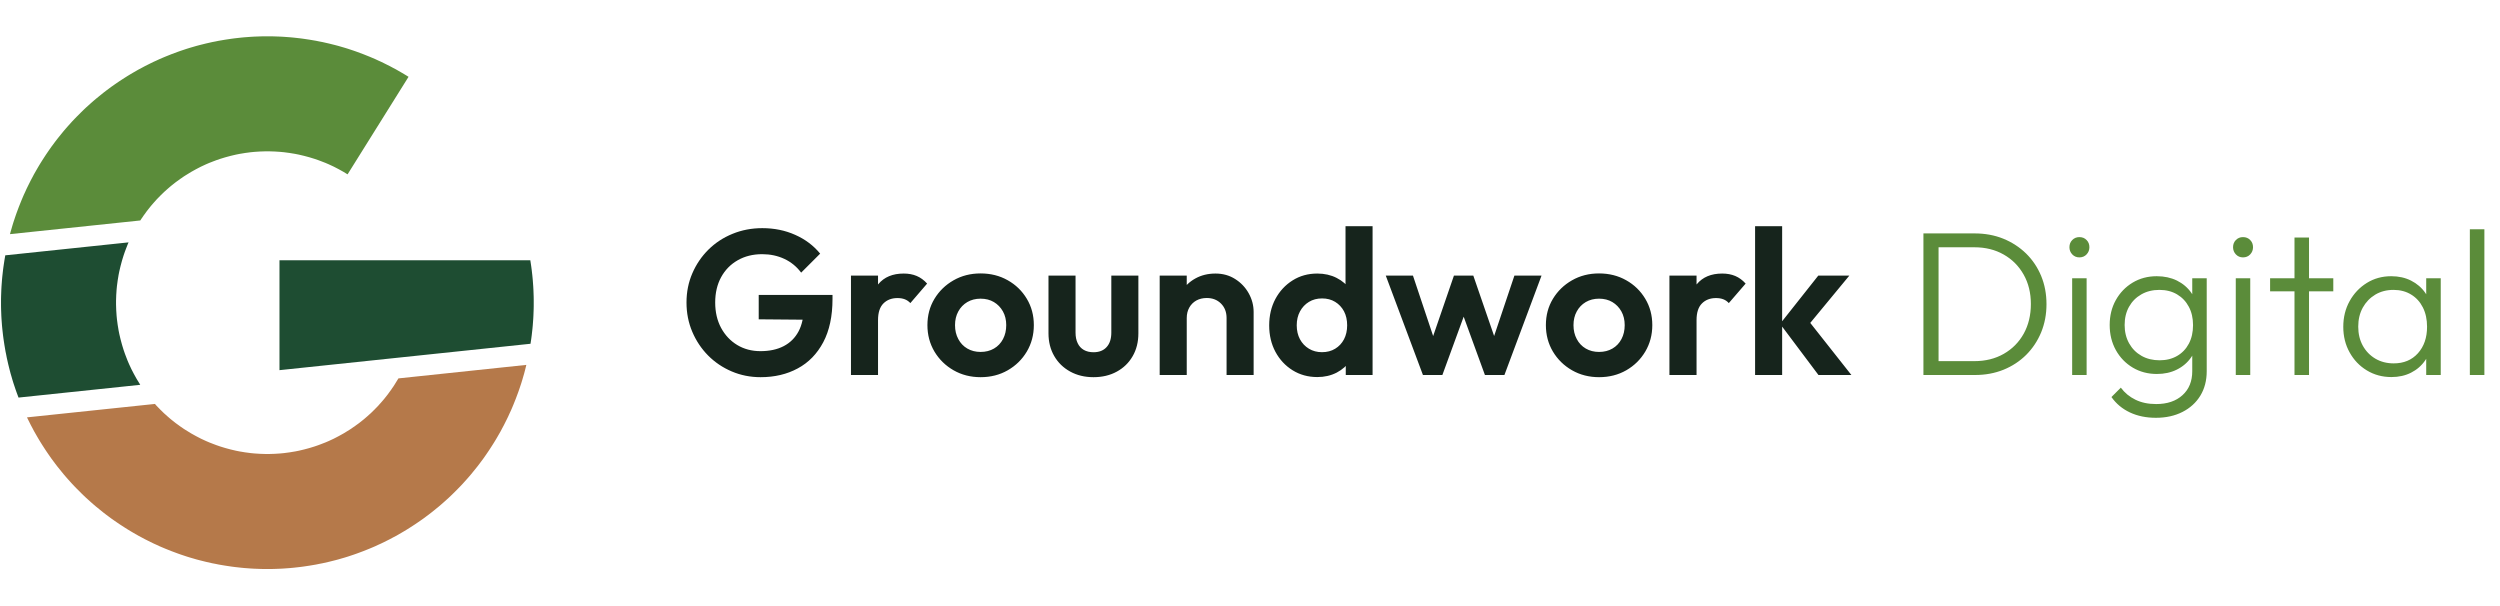
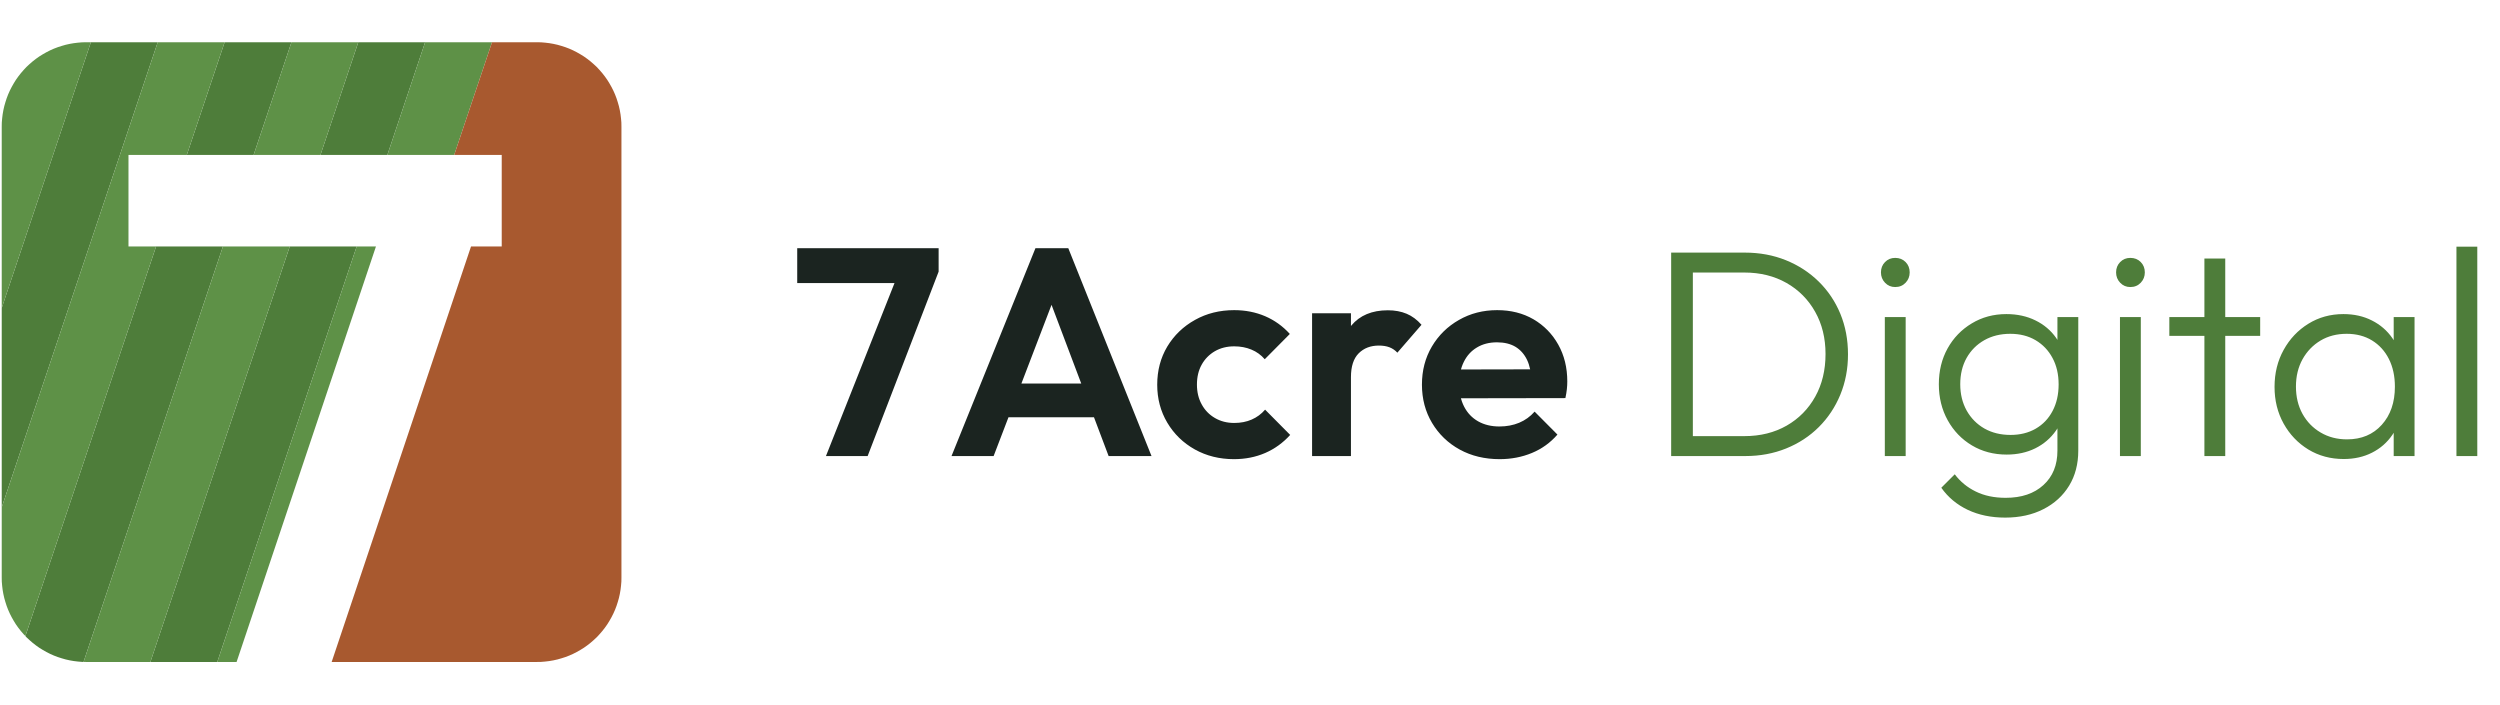
- <svg xmlns="http://www.w3.org/2000/svg" viewBox="0 0 412.66 100.00" width="413" height="100">
+ <svg xmlns="http://www.w3.org/2000/svg" viewBox="0 0 354.51 100.00" width="355" height="100">
  <g transform="translate(-6.00 0)">
-     <path fill="#5B8C3A" d="M29.04 36.37 L29.21 36.11 L29.39 35.86 L29.56 35.60 L29.74 35.36 L29.92 35.11 L30.10 34.86 L30.29 34.62 L30.48 34.38 L30.67 34.14 L30.87 33.90 L31.07 33.67 L31.27 33.44 L31.48 33.21 L31.68 32.98 L31.89 32.76 L32.11 32.54 L32.32 32.32 L32.54 32.11 L32.76 31.89 L32.98 31.68 L33.21 31.48 L33.44 31.27 L33.67 31.07 L33.90 30.87 L34.14 30.67 L34.38 30.48 L34.62 30.29 L34.86 30.10 L35.11 29.92 L35.36 29.74 L35.60 29.56 L35.86 29.39 L36.11 29.21 L36.37 29.04 L36.63 28.88 L36.89 28.72 L37.15 28.56 L37.41 28.40 L37.68 28.25 L37.95 28.10 L38.22 27.95 L38.49 27.81 L38.76 27.67 L39.03 27.53 L39.31 27.40 L39.59 27.27 L39.87 27.14 L40.15 27.02 L40.43 26.90 L40.72 26.79 L41.00 26.68 L41.29 26.57 L41.58 26.46 L41.87 26.36 L42.16 26.26 L42.45 26.17 L42.74 26.08 L43.04 25.99 L43.33 25.91 L43.63 25.83 L43.93 25.75 L44.22 25.68 L44.52 25.61 L44.82 25.54 L45.12 25.48 L45.42 25.42 L45.73 25.37 L46.03 25.32 L46.33 25.27 L46.64 25.23 L46.94 25.19 L47.24 25.15 L47.55 25.12 L47.86 25.09 L48.16 25.07 L48.47 25.05 L48.77 25.03 L49.08 25.02 L49.39 25.01 L49.69 25.00 L50.00 25.00 L50.31 25.00 L50.61 25.01 L50.92 25.02 L51.23 25.03 L51.53 25.05 L51.84 25.07 L52.14 25.09 L52.45 25.12 L52.76 25.15 L53.06 25.19 L53.36 25.23 L53.67 25.27 L53.97 25.32 L54.27 25.37 L54.58 25.42 L54.88 25.48 L55.18 25.54 L55.48 25.61 L55.78 25.68 L56.07 25.75 L56.37 25.83 L56.67 25.91 L56.96 25.99 L57.26 26.08 L57.55 26.17 L57.84 26.26 L58.13 26.36 L58.42 26.46 L58.71 26.57 L59.00 26.68 L59.28 26.79 L59.57 26.90 L59.85 27.02 L60.13 27.14 L60.41 27.27 L60.69 27.40 L60.97 27.53 L61.24 27.67 L61.51 27.81 L61.78 27.95 L62.05 28.10 L62.32 28.25 L62.59 28.40 L62.85 28.56 L63.11 28.72 L63.25 28.80 L73.32 12.69 L73.08 12.54 L72.62 12.26 L72.16 11.99 L71.69 11.72 L71.22 11.45 L70.74 11.20 L70.26 10.94 L69.78 10.70 L69.30 10.46 L68.81 10.22 L68.32 10.00 L67.83 9.77 L67.34 9.56 L66.84 9.35 L66.34 9.15 L65.84 8.95 L65.33 8.76 L64.82 8.57 L64.31 8.39 L63.80 8.22 L63.29 8.05 L62.77 7.89 L62.25 7.74 L61.74 7.59 L61.21 7.45 L60.69 7.32 L60.17 7.19 L59.64 7.07 L59.11 6.95 L58.58 6.85 L58.05 6.74 L57.52 6.65 L56.99 6.56 L56.46 6.48 L55.92 6.40 L55.39 6.33 L54.85 6.27 L54.31 6.21 L53.78 6.16 L53.24 6.12 L52.70 6.08 L52.16 6.05 L51.62 6.03 L51.08 6.01 L50.54 6.00 L50.00 6.00 L49.46 6.00 L48.92 6.01 L48.38 6.03 L47.84 6.05 L47.30 6.08 L46.76 6.12 L46.22 6.16 L45.69 6.21 L45.15 6.27 L44.61 6.33 L44.08 6.40 L43.54 6.48 L43.01 6.56 L42.48 6.65 L41.95 6.74 L41.42 6.85 L40.89 6.95 L40.36 7.07 L39.83 7.19 L39.31 7.32 L38.79 7.45 L38.26 7.59 L37.75 7.74 L37.23 7.89 L36.71 8.05 L36.20 8.22 L35.69 8.39 L35.18 8.57 L34.67 8.76 L34.16 8.95 L33.66 9.15 L33.16 9.35 L32.66 9.56 L32.17 9.77 L31.68 10.00 L31.19 10.22 L30.70 10.46 L30.22 10.70 L29.74 10.94 L29.26 11.20 L28.78 11.45 L28.31 11.72 L27.84 11.99 L27.38 12.26 L26.92 12.54 L26.46 12.83 L26.01 13.12 L25.55 13.42 L25.11 13.72 L24.66 14.03 L24.22 14.34 L23.79 14.66 L23.36 14.98 L22.93 15.31 L22.51 15.65 L22.09 15.99 L21.67 16.33 L21.26 16.68 L20.85 17.04 L20.45 17.40 L20.05 17.76 L19.66 18.13 L19.27 18.51 L18.89 18.89 L18.51 19.27 L18.13 19.66 L17.76 20.05 L17.40 20.45 L17.04 20.85 L16.68 21.26 L16.33 21.67 L15.99 22.09 L15.65 22.51 L15.31 22.93 L14.98 23.36 L14.66 23.79 L14.34 24.22 L14.03 24.66 L13.72 25.11 L13.42 25.55 L13.12 26.01 L12.83 26.46 L12.54 26.92 L12.26 27.38 L11.99 27.84 L11.72 28.31 L11.45 28.78 L11.20 29.26 L10.94 29.74 L10.70 30.22 L10.46 30.70 L10.22 31.19 L10.00 31.68 L9.77 32.17 L9.56 32.66 L9.35 33.16 L9.15 33.66 L8.95 34.16 L8.76 34.67 L8.57 35.18 L8.39 35.69 L8.22 36.20 L8.05 36.71 L7.89 37.23 L7.74 37.75 L7.59 38.26 L7.48 38.68 L29.01 36.42Z" />
-     <path fill="#1E4D32" d="M93.95 47.84 L93.92 47.30 L93.88 46.76 L93.84 46.22 L93.79 45.69 L93.76 45.40 L93.73 45.15 L93.67 44.61 L93.60 44.08 L93.52 43.54 L93.44 43.01 L93.44 43.00 L52.00 43.00 L52.00 61.15 L93.47 56.79 L93.52 56.46 L93.60 55.92 L93.67 55.39 L93.73 54.85 L93.79 54.31 L93.84 53.78 L93.88 53.24 L93.92 52.70 L93.95 52.16 L93.97 51.62 L93.99 51.08 L94.00 50.54 L94.00 50.00 L94.00 49.46 L93.99 48.92 L93.97 48.38ZM28.88 63.37 L28.72 63.11 L28.56 62.85 L28.40 62.59 L28.25 62.32 L28.10 62.05 L27.95 61.78 L27.81 61.51 L27.67 61.24 L27.53 60.97 L27.40 60.69 L27.27 60.41 L27.14 60.13 L27.02 59.85 L26.90 59.57 L26.79 59.28 L26.68 59.00 L26.57 58.71 L26.46 58.42 L26.36 58.13 L26.26 57.84 L26.17 57.55 L26.08 57.26 L25.99 56.96 L25.91 56.67 L25.83 56.37 L25.75 56.07 L25.68 55.78 L25.61 55.48 L25.54 55.18 L25.48 54.88 L25.42 54.58 L25.37 54.27 L25.32 53.97 L25.27 53.67 L25.23 53.36 L25.19 53.06 L25.15 52.76 L25.12 52.45 L25.09 52.14 L25.07 51.84 L25.05 51.53 L25.03 51.23 L25.02 50.92 L25.01 50.61 L25.00 50.31 L25.00 50.00 L25.00 49.69 L25.01 49.39 L25.02 49.08 L25.03 48.77 L25.05 48.47 L25.07 48.16 L25.09 47.86 L25.12 47.55 L25.15 47.24 L25.19 46.94 L25.23 46.64 L25.27 46.33 L25.32 46.03 L25.37 45.73 L25.42 45.42 L25.48 45.12 L25.54 44.82 L25.61 44.52 L25.68 44.22 L25.75 43.93 L25.83 43.63 L25.91 43.33 L25.99 43.04 L26.08 42.74 L26.17 42.45 L26.26 42.16 L26.36 41.87 L26.46 41.58 L26.57 41.29 L26.68 41.00 L26.79 40.72 L26.90 40.43 L27.02 40.15 L27.07 40.04 L6.70 42.18 L6.65 42.48 L6.56 43.01 L6.48 43.54 L6.40 44.08 L6.33 44.61 L6.27 45.15 L6.21 45.69 L6.16 46.22 L6.12 46.76 L6.08 47.30 L6.05 47.84 L6.03 48.38 L6.01 48.92 L6.00 49.46 L6.00 50.00 L6.00 50.54 L6.01 51.08 L6.03 51.62 L6.05 52.16 L6.08 52.70 L6.12 53.24 L6.16 53.78 L6.21 54.31 L6.27 54.85 L6.33 55.39 L6.40 55.92 L6.48 56.46 L6.56 56.99 L6.65 57.52 L6.74 58.05 L6.85 58.58 L6.95 59.11 L7.07 59.64 L7.19 60.17 L7.32 60.69 L7.45 61.21 L7.59 61.74 L7.74 62.25 L7.89 62.77 L8.05 63.29 L8.22 63.80 L8.39 64.31 L8.57 64.82 L8.76 65.33 L8.89 65.68 L29.00 63.57Z" />
-     <path fill="#B5794A" d="M71.60 62.59 L71.44 62.85 L71.28 63.11 L71.12 63.37 L70.96 63.63 L70.79 63.89 L70.61 64.14 L70.44 64.40 L70.26 64.64 L70.08 64.89 L69.90 65.14 L69.71 65.38 L69.52 65.62 L69.33 65.86 L69.13 66.10 L68.93 66.33 L68.73 66.56 L68.52 66.79 L68.32 67.02 L68.11 67.24 L67.89 67.46 L67.68 67.68 L67.46 67.89 L67.24 68.11 L67.02 68.32 L66.79 68.52 L66.56 68.73 L66.33 68.93 L66.10 69.13 L65.86 69.33 L65.62 69.52 L65.38 69.71 L65.14 69.90 L64.89 70.08 L64.64 70.26 L64.40 70.44 L64.14 70.61 L63.89 70.79 L63.63 70.96 L63.37 71.12 L63.11 71.28 L62.85 71.44 L62.59 71.60 L62.32 71.75 L62.05 71.90 L61.78 72.05 L61.51 72.19 L61.24 72.33 L60.97 72.47 L60.69 72.60 L60.41 72.73 L60.13 72.86 L59.85 72.98 L59.57 73.10 L59.28 73.21 L59.00 73.32 L58.71 73.43 L58.42 73.54 L58.13 73.64 L57.84 73.74 L57.55 73.83 L57.26 73.92 L56.96 74.01 L56.67 74.09 L56.37 74.17 L56.07 74.25 L55.78 74.32 L55.48 74.39 L55.18 74.46 L54.88 74.52 L54.58 74.58 L54.27 74.63 L53.97 74.68 L53.67 74.73 L53.36 74.77 L53.06 74.81 L52.76 74.85 L52.45 74.88 L52.14 74.91 L51.84 74.93 L51.53 74.95 L51.23 74.97 L50.92 74.98 L50.61 74.99 L50.31 75.00 L50.00 75.00 L49.69 75.00 L49.39 74.99 L49.08 74.98 L48.77 74.97 L48.47 74.95 L48.16 74.93 L47.86 74.91 L47.55 74.88 L47.24 74.85 L46.94 74.81 L46.64 74.77 L46.33 74.73 L46.03 74.68 L45.73 74.63 L45.42 74.58 L45.12 74.52 L44.82 74.46 L44.52 74.39 L44.22 74.32 L43.93 74.25 L43.63 74.17 L43.33 74.09 L43.04 74.01 L42.74 73.92 L42.45 73.83 L42.16 73.74 L41.87 73.64 L41.58 73.54 L41.29 73.43 L41.00 73.32 L40.72 73.21 L40.43 73.10 L40.15 72.98 L39.87 72.86 L39.59 72.73 L39.31 72.60 L39.03 72.47 L38.76 72.33 L38.49 72.19 L38.22 72.05 L37.95 71.90 L37.68 71.75 L37.41 71.60 L37.15 71.44 L36.89 71.28 L36.63 71.12 L36.37 70.96 L36.11 70.79 L35.86 70.61 L35.60 70.44 L35.36 70.26 L35.11 70.08 L34.86 69.90 L34.62 69.71 L34.38 69.52 L34.14 69.33 L33.90 69.13 L33.67 68.93 L33.44 68.73 L33.21 68.52 L32.98 68.32 L32.76 68.11 L32.54 67.89 L32.32 67.68 L32.11 67.46 L31.89 67.24 L31.68 67.02 L31.48 66.79 L31.43 66.73 L10.29 68.95 L10.46 69.30 L10.70 69.78 L10.94 70.26 L11.20 70.74 L11.45 71.22 L11.72 71.69 L11.99 72.16 L12.26 72.62 L12.54 73.08 L12.83 73.54 L13.12 73.99 L13.42 74.45 L13.72 74.89 L14.03 75.34 L14.34 75.78 L14.66 76.21 L14.98 76.64 L15.31 77.07 L15.65 77.49 L15.99 77.91 L16.33 78.33 L16.68 78.74 L17.04 79.15 L17.40 79.55 L17.76 79.95 L18.13 80.34 L18.51 80.73 L18.89 81.11 L19.27 81.49 L19.66 81.87 L20.05 82.24 L20.45 82.60 L20.85 82.96 L21.26 83.32 L21.67 83.67 L22.09 84.01 L22.51 84.35 L22.93 84.69 L23.36 85.02 L23.79 85.34 L24.22 85.66 L24.66 85.97 L25.11 86.28 L25.55 86.58 L26.01 86.88 L26.46 87.17 L26.92 87.46 L27.38 87.74 L27.84 88.01 L28.31 88.28 L28.78 88.55 L29.26 88.80 L29.74 89.06 L30.22 89.30 L30.70 89.54 L31.19 89.78 L31.68 90.00 L32.17 90.23 L32.66 90.44 L33.16 90.65 L33.66 90.85 L34.16 91.05 L34.67 91.24 L35.18 91.43 L35.69 91.61 L36.20 91.78 L36.71 91.95 L37.23 92.11 L37.75 92.26 L38.26 92.41 L38.79 92.55 L39.31 92.68 L39.83 92.81 L40.36 92.93 L40.89 93.05 L41.42 93.15 L41.95 93.26 L42.48 93.35 L43.01 93.44 L43.54 93.52 L44.08 93.60 L44.61 93.67 L45.15 93.73 L45.69 93.79 L46.22 93.84 L46.76 93.88 L47.30 93.92 L47.84 93.95 L48.38 93.97 L48.92 93.99 L49.46 94.00 L50.00 94.00 L50.54 94.00 L51.08 93.99 L51.62 93.97 L52.16 93.95 L52.70 93.92 L53.24 93.88 L53.78 93.84 L54.31 93.79 L54.85 93.73 L55.39 93.67 L55.92 93.60 L56.46 93.52 L56.99 93.44 L57.52 93.35 L58.05 93.26 L58.58 93.15 L59.11 93.05 L59.64 92.93 L60.17 92.81 L60.69 92.68 L61.21 92.55 L61.74 92.41 L62.25 92.26 L62.77 92.11 L63.29 91.95 L63.80 91.78 L64.31 91.61 L64.82 91.43 L65.33 91.24 L65.84 91.05 L66.34 90.85 L66.84 90.65 L67.34 90.44 L67.83 90.23 L68.32 90.00 L68.81 89.78 L69.30 89.54 L69.78 89.30 L70.26 89.06 L70.74 88.80 L71.22 88.55 L71.69 88.28 L72.16 88.01 L72.62 87.74 L73.08 87.46 L73.54 87.17 L73.99 86.88 L74.45 86.58 L74.89 86.28 L75.34 85.97 L75.78 85.66 L76.21 85.34 L76.64 85.02 L77.07 84.69 L77.49 84.35 L77.91 84.01 L78.33 83.67 L78.74 83.32 L79.15 82.96 L79.55 82.60 L79.95 82.24 L80.34 81.87 L80.73 81.49 L81.11 81.11 L81.49 80.73 L81.87 80.34 L82.24 79.95 L82.60 79.55 L82.96 79.15 L83.32 78.74 L83.67 78.33 L84.01 77.91 L84.35 77.49 L84.69 77.07 L85.02 76.64 L85.34 76.21 L85.66 75.78 L85.97 75.34 L86.28 74.89 L86.58 74.45 L86.88 73.99 L87.17 73.54 L87.46 73.08 L87.74 72.62 L88.01 72.16 L88.28 71.69 L88.55 71.22 L88.80 70.74 L89.06 70.26 L89.30 69.78 L89.54 69.30 L89.78 68.81 L90.00 68.32 L90.23 67.83 L90.44 67.34 L90.65 66.84 L90.85 66.34 L91.05 65.84 L91.24 65.33 L91.43 64.82 L91.61 64.31 L91.78 63.80 L91.95 63.29 L92.11 62.77 L92.26 62.25 L92.41 61.74 L92.55 61.21 L92.68 60.69 L92.78 60.28 L71.65 62.51Z" />
+     <path fill="#4E7D3A" d="M6.00 72.04 L28.15 6.00 L18.66 6.00 L6.00 43.74ZM9.51 90.49 L9.94 90.89 L10.39 91.28 L10.85 91.64 L11.33 91.98 L11.83 92.29 L12.34 92.58 L12.87 92.85 L13.41 93.09 L13.96 93.30 L14.52 93.48 L15.08 93.64 L15.66 93.77 L16.24 93.87 L16.82 93.94 L17.41 93.99 L17.62 93.99 L37.41 35.00 L27.92 35.00 L9.36 90.32ZM36.61 94.00 L56.40 35.00 L46.90 35.00 L27.11 94.00ZM41.77 22.00 L47.14 6.00 L37.65 6.00 L32.28 22.00ZM60.76 22.00 L66.12 6.00 L56.63 6.00 L51.26 22.00Z" />
+     <path fill="#5E9147" d="M16.82 6.06 L16.24 6.13 L15.66 6.23 L15.08 6.36 L14.52 6.52 L13.96 6.70 L13.41 6.91 L12.87 7.15 L12.34 7.42 L11.83 7.71 L11.33 8.02 L10.85 8.36 L10.39 8.72 L9.94 9.11 L9.51 9.51 L9.11 9.94 L8.72 10.39 L8.36 10.85 L8.02 11.33 L7.71 11.83 L7.42 12.34 L7.15 12.87 L6.91 13.41 L6.70 13.96 L6.52 14.52 L6.36 15.08 L6.23 15.66 L6.13 16.24 L6.06 16.82 L6.01 17.41 L6.00 18.00 L6.00 43.74 L18.66 6.00 L18.00 6.00 L17.41 6.01ZM6.00 82.00 L6.01 82.59 L6.06 83.18 L6.13 83.76 L6.23 84.34 L6.36 84.92 L6.52 85.48 L6.70 86.04 L6.91 86.59 L7.15 87.13 L7.42 87.66 L7.71 88.17 L8.02 88.67 L8.36 89.15 L8.72 89.61 L9.11 90.06 L9.36 90.32 L27.92 35.00 L24.00 35.00 L24.00 22.00 L32.28 22.00 L37.65 6.00 L28.15 6.00 L6.00 72.04ZM18.00 94.00 L27.11 94.00 L46.90 35.00 L37.41 35.00 L17.62 93.99ZM39.35 94.00 L59.14 35.00 L56.40 35.00 L36.61 94.00ZM51.26 22.00 L56.63 6.00 L47.14 6.00 L41.77 22.00ZM63.50 22.00 L70.25 22.00 L75.62 6.00 L66.12 6.00 L60.76 22.00Z" />
+     <path fill="#A8592F" d="M93.94 16.82 L93.87 16.24 L93.77 15.66 L93.64 15.08 L93.48 14.52 L93.30 13.96 L93.09 13.41 L92.85 12.87 L92.58 12.34 L92.29 11.83 L91.98 11.33 L91.64 10.85 L91.28 10.39 L90.89 9.94 L90.49 9.51 L90.06 9.11 L89.61 8.72 L89.15 8.36 L88.67 8.02 L88.17 7.71 L87.66 7.42 L87.13 7.15 L86.59 6.91 L86.04 6.70 L85.48 6.52 L84.92 6.36 L84.34 6.23 L83.76 6.13 L83.18 6.06 L82.59 6.01 L82.00 6.00 L75.62 6.00 L70.25 22.00 L77.00 22.00 L77.00 35.00 L72.64 35.00 L52.85 94.00 L82.00 94.00 L82.59 93.99 L83.18 93.94 L83.76 93.87 L84.34 93.77 L84.92 93.64 L85.48 93.48 L86.04 93.30 L86.59 93.09 L87.13 92.85 L87.66 92.58 L88.17 92.29 L88.67 91.98 L89.15 91.64 L89.61 91.28 L90.06 90.89 L90.49 90.49 L90.89 90.06 L91.28 89.61 L91.64 89.15 L91.98 88.67 L92.29 88.17 L92.58 87.66 L92.85 87.13 L93.09 86.59 L93.30 86.04 L93.48 85.48 L93.64 84.92 L93.77 84.34 L93.87 83.76 L93.94 83.18 L93.99 82.59 L94.00 82.00 L94.00 18.00 L93.99 17.41Z" />
  </g>
-   <path fill="#16241C" d="M125.48 62.31Q122.94 62.31 120.71 61.36Q118.48 60.41 116.81 58.73Q115.14 57.04 114.19 54.80Q113.24 52.56 113.24 49.97Q113.24 47.38 114.20 45.16Q115.16 42.93 116.86 41.24Q118.56 39.56 120.84 38.63Q123.13 37.69 125.76 37.69Q128.72 37.69 131.20 38.80Q133.68 39.90 135.32 41.90L132.18 45.04Q131.07 43.55 129.41 42.77Q127.74 41.99 125.74 41.99Q123.45 41.99 121.69 43.00Q119.94 44.00 118.96 45.79Q117.98 47.59 117.98 49.97Q117.98 52.35 118.95 54.16Q119.93 55.97 121.61 56.99Q123.30 58.01 125.46 58.01Q127.70 58.01 129.30 57.18Q130.90 56.35 131.76 54.73Q132.61 53.11 132.61 50.77L135.61 52.84L125.17 52.75L125.17 48.72L137.36 48.72L137.36 49.38Q137.36 53.66 135.83 56.54Q134.30 59.42 131.62 60.86Q128.95 62.31 125.48 62.31ZM140.41 61.95L140.41 45.53L144.88 45.53L144.88 61.95L140.41 61.95ZM144.88 52.88L143.14 51.71Q143.46 48.71 144.92 46.95Q146.38 45.19 149.12 45.19Q150.33 45.19 151.27 45.59Q152.22 45.99 152.99 46.85L150.22 50.07Q149.82 49.64 149.30 49.44Q148.78 49.24 148.09 49.24Q146.66 49.24 145.77 50.13Q144.88 51.02 144.88 52.88ZM161.83 62.31Q159.35 62.31 157.36 61.17Q155.37 60.03 154.20 58.08Q153.04 56.12 153.04 53.71Q153.04 51.29 154.20 49.37Q155.36 47.45 157.35 46.31Q159.34 45.17 161.82 45.17Q164.32 45.17 166.31 46.30Q168.30 47.42 169.46 49.36Q170.62 51.29 170.62 53.71Q170.62 56.12 169.46 58.08Q168.30 60.03 166.31 61.17Q164.33 62.31 161.83 62.31ZM161.82 58.14Q163.08 58.14 164.04 57.58Q165.00 57.02 165.53 56.01Q166.06 55.01 166.06 53.71Q166.06 52.42 165.51 51.44Q164.96 50.46 164.02 49.90Q163.08 49.34 161.82 49.34Q160.59 49.34 159.63 49.90Q158.67 50.47 158.14 51.45Q157.60 52.43 157.60 53.72Q157.60 55.01 158.14 56.01Q158.67 57.02 159.63 57.58Q160.59 58.14 161.82 58.14ZM180.47 62.31Q178.31 62.31 176.62 61.38Q174.93 60.45 173.99 58.82Q173.04 57.19 173.04 55.06L173.04 45.53L177.51 45.53L177.51 54.95Q177.51 55.97 177.86 56.69Q178.20 57.42 178.88 57.81Q179.55 58.19 180.48 58.19Q181.87 58.19 182.64 57.34Q183.42 56.49 183.42 54.95L183.42 45.53L187.89 45.53L187.89 55.06Q187.89 57.22 186.94 58.85Q186.00 60.48 184.33 61.39Q182.66 62.31 180.47 62.31ZM202.46 61.95L202.46 52.54Q202.46 51.07 201.54 50.15Q200.62 49.23 199.19 49.23Q198.22 49.23 197.47 49.64Q196.72 50.06 196.30 50.81Q195.88 51.56 195.88 52.54L194.14 51.64Q194.14 49.73 194.97 48.28Q195.81 46.83 197.29 46.01Q198.76 45.19 200.63 45.19Q202.45 45.19 203.87 46.09Q205.30 46.99 206.11 48.44Q206.93 49.90 206.93 51.55L206.93 61.95L202.46 61.95ZM191.41 61.95L191.41 45.53L195.88 45.53L195.88 61.95L191.41 61.95ZM217.45 62.29Q215.17 62.29 213.37 61.17Q211.57 60.05 210.53 58.12Q209.50 56.19 209.50 53.76Q209.50 51.31 210.53 49.38Q211.57 47.45 213.37 46.32Q215.16 45.19 217.45 45.19Q219.23 45.19 220.64 45.91Q222.06 46.63 222.93 47.90Q223.80 49.17 223.86 50.78L223.86 56.61Q223.80 58.23 222.94 59.52Q222.08 60.80 220.66 61.55Q219.23 62.29 217.45 62.29ZM218.22 58.18Q219.47 58.18 220.40 57.61Q221.33 57.05 221.86 56.05Q222.38 55.05 222.38 53.74Q222.38 52.42 221.86 51.43Q221.33 50.44 220.40 49.87Q219.47 49.30 218.24 49.30Q217.00 49.30 216.07 49.87Q215.13 50.44 214.59 51.44Q214.05 52.44 214.05 53.74Q214.05 55.04 214.58 56.04Q215.12 57.04 216.07 57.61Q217.01 58.18 218.22 58.18ZM226.58 61.95L222.15 61.95L222.15 57.54L222.87 53.54L222.11 49.57L222.11 37.37L226.58 37.37L226.58 61.95ZM234.90 61.95L228.76 45.53L233.25 45.53L237.24 57.47L235.90 57.51L240.02 45.53L243.22 45.53L247.35 57.51L246.00 57.47L250.01 45.53L254.49 45.53L248.36 61.95L245.14 61.95L241.00 50.59L242.26 50.59L238.11 61.95L234.90 61.95ZM264.00 62.31Q261.52 62.31 259.53 61.17Q257.54 60.03 256.37 58.08Q255.21 56.12 255.21 53.71Q255.21 51.29 256.37 49.37Q257.53 47.45 259.52 46.31Q261.51 45.17 263.99 45.17Q266.49 45.17 268.48 46.30Q270.47 47.42 271.63 49.36Q272.79 51.29 272.79 53.71Q272.79 56.12 271.63 58.08Q270.47 60.03 268.49 61.17Q266.50 62.31 264.00 62.31ZM263.99 58.14Q265.25 58.14 266.21 57.58Q267.17 57.02 267.70 56.01Q268.23 55.01 268.23 53.71Q268.23 52.42 267.68 51.44Q267.13 50.46 266.19 49.90Q265.25 49.34 263.99 49.34Q262.76 49.34 261.80 49.90Q260.84 50.47 260.31 51.45Q259.77 52.43 259.77 53.72Q259.77 55.01 260.31 56.01Q260.84 57.02 261.80 57.58Q262.76 58.14 263.99 58.14ZM275.62 61.95L275.62 45.53L280.10 45.53L280.10 61.95L275.62 61.95ZM280.10 52.88L278.35 51.71Q278.68 48.71 280.14 46.95Q281.60 45.19 284.34 45.19Q285.54 45.19 286.49 45.59Q287.44 45.99 288.21 46.85L285.43 50.07Q285.04 49.64 284.52 49.44Q284.00 49.24 283.31 49.24Q281.88 49.24 280.99 50.13Q280.10 51.02 280.10 52.88ZM300.24 61.95L293.90 53.50L300.21 45.53L305.34 45.53L297.93 54.50L298.10 52.35L305.68 61.95L300.24 61.95ZM289.77 61.95L289.77 37.37L294.24 37.37L294.24 61.95L289.77 61.95Z" />
-   <path fill="#5B8C3A" d="M319.11 61.95L319.11 59.66L326.00 59.66Q328.75 59.66 330.86 58.45Q332.97 57.24 334.15 55.12Q335.33 52.99 335.33 50.22Q335.33 47.48 334.14 45.37Q332.95 43.25 330.84 42.05Q328.73 40.85 326.00 40.85L319.18 40.85L319.18 38.56L326.05 38.56Q328.61 38.56 330.77 39.43Q332.93 40.31 334.54 41.88Q336.14 43.45 337.03 45.59Q337.91 47.72 337.91 50.25Q337.91 52.75 337.03 54.90Q336.14 57.04 334.56 58.62Q332.97 60.20 330.81 61.08Q328.65 61.95 326.12 61.95L319.11 61.95ZM317.58 61.95L317.58 38.56L320.08 38.56L320.08 61.95L317.58 61.95ZM342.15 61.95L342.15 45.97L344.54 45.97L344.54 61.95L342.15 61.95ZM343.34 42.52Q342.64 42.52 342.17 42.03Q341.70 41.53 341.70 40.84Q341.70 40.12 342.17 39.65Q342.64 39.17 343.34 39.17Q344.07 39.17 344.53 39.65Q345.00 40.12 345.00 40.84Q345.00 41.53 344.53 42.03Q344.07 42.52 343.34 42.52ZM355.98 69.02Q353.57 69.02 351.68 68.13Q349.80 67.24 348.64 65.59L350.19 64.04Q351.14 65.32 352.60 66.03Q354.06 66.75 356.03 66.75Q358.77 66.75 360.38 65.28Q361.99 63.82 361.99 61.32L361.99 57.33L362.46 53.69L361.99 50.09L361.99 45.97L364.38 45.97L364.38 61.32Q364.38 63.63 363.33 65.36Q362.27 67.09 360.38 68.05Q358.48 69.02 355.98 69.02ZM356.15 61.78Q353.93 61.78 352.16 60.73Q350.39 59.67 349.37 57.84Q348.35 56.00 348.35 53.69Q348.35 51.39 349.36 49.58Q350.37 47.76 352.14 46.69Q353.91 45.63 356.12 45.63Q357.99 45.63 359.46 46.35Q360.93 47.08 361.84 48.38Q362.75 49.68 362.94 51.45L362.94 55.98Q362.73 57.72 361.81 59.03Q360.90 60.34 359.44 61.06Q357.99 61.78 356.15 61.78ZM356.60 59.52Q358.25 59.52 359.49 58.80Q360.74 58.08 361.43 56.77Q362.12 55.46 362.12 53.71Q362.12 51.97 361.42 50.67Q360.73 49.37 359.48 48.63Q358.23 47.89 356.56 47.89Q354.88 47.89 353.58 48.63Q352.28 49.37 351.55 50.67Q350.82 51.97 350.82 53.69Q350.82 55.39 351.56 56.72Q352.30 58.04 353.60 58.78Q354.90 59.52 356.60 59.52ZM369.18 61.95L369.18 45.97L371.57 45.97L371.57 61.95L369.18 61.95ZM370.37 42.52Q369.67 42.52 369.20 42.03Q368.73 41.53 368.73 40.84Q368.73 40.12 369.20 39.65Q369.67 39.17 370.37 39.17Q371.10 39.17 371.56 39.65Q372.03 40.12 372.03 40.84Q372.03 41.53 371.56 42.03Q371.10 42.52 370.37 42.52ZM378.88 61.95L378.88 39.24L381.28 39.24L381.28 61.95L378.88 61.95ZM374.85 48.13L374.85 45.97L385.29 45.97L385.29 48.13L374.85 48.13ZM394.90 62.29Q392.64 62.29 390.83 61.19Q389.03 60.10 387.99 58.22Q386.94 56.34 386.94 53.99Q386.94 51.63 387.99 49.74Q389.03 47.86 390.83 46.74Q392.62 45.63 394.86 45.63Q396.70 45.63 398.14 46.36Q399.59 47.09 400.50 48.40Q401.41 49.71 401.59 51.45L401.59 56.46Q401.39 58.19 400.49 59.51Q399.59 60.83 398.15 61.56Q396.72 62.29 394.90 62.29ZM395.27 60.03Q397.77 60.03 399.27 58.36Q400.78 56.68 400.78 53.98Q400.78 52.16 400.09 50.79Q399.40 49.42 398.15 48.66Q396.90 47.89 395.24 47.89Q393.54 47.89 392.23 48.67Q390.92 49.46 390.16 50.82Q389.41 52.19 389.41 53.96Q389.41 55.73 390.16 57.10Q390.92 58.47 392.24 59.25Q393.57 60.03 395.27 60.03ZM400.64 61.95L400.64 57.67L401.12 53.74L400.64 49.88L400.64 45.97L403.04 45.97L403.04 61.95L400.64 61.95ZM407.85 61.95L407.85 37.88L410.25 37.88L410.25 61.95L407.85 61.95Z" />
+   <path fill="#1B2420" d="M117.04 64.76L127.42 38.57L133.04 38.57L122.96 64.76L117.04 64.76ZM112.96 40.20L112.96 35.24L133.04 35.24L133.04 38.57L130.91 40.20L112.96 40.20ZM134.87 64.76L146.79 35.24L151.45 35.24L163.27 64.76L157.18 64.76L148.04 40.55L150.12 40.55L140.85 64.76L134.87 64.76ZM141.19 59.25L141.19 54.46L157.06 54.46L157.06 59.25L141.19 59.25ZM174.98 65.20Q171.90 65.20 169.42 63.82Q166.94 62.43 165.51 60.02Q164.08 57.61 164.08 54.63Q164.08 51.61 165.51 49.21Q166.95 46.82 169.44 45.43Q171.92 44.04 175.01 44.04Q177.38 44.04 179.40 44.90Q181.42 45.77 182.91 47.42L179.35 51.01Q178.55 50.09 177.45 49.64Q176.35 49.18 175.01 49.18Q173.47 49.18 172.27 49.87Q171.07 50.57 170.40 51.77Q169.72 52.98 169.72 54.61Q169.72 56.21 170.40 57.43Q171.07 58.66 172.28 59.36Q173.48 60.06 175.01 60.06Q176.39 60.06 177.49 59.58Q178.60 59.10 179.40 58.17L182.96 61.76Q181.44 63.44 179.42 64.32Q177.39 65.20 174.98 65.20ZM186.07 64.76L186.07 44.48L191.59 44.48L191.59 64.76L186.07 64.76ZM191.59 53.56L189.44 52.11Q189.84 48.40 191.64 46.23Q193.45 44.06 196.83 44.06Q198.32 44.06 199.49 44.55Q200.66 45.04 201.61 46.12L198.18 50.08Q197.70 49.56 197.05 49.31Q196.41 49.07 195.56 49.07Q193.79 49.07 192.69 50.17Q191.59 51.27 191.59 53.56ZM212.71 65.20Q209.53 65.20 207.04 63.84Q204.55 62.47 203.11 60.06Q201.67 57.65 201.67 54.62Q201.67 51.60 203.08 49.21Q204.49 46.82 206.93 45.43Q209.36 44.04 212.35 44.04Q215.27 44.04 217.51 45.34Q219.75 46.65 221.03 48.94Q222.31 51.23 222.31 54.16Q222.31 54.69 222.25 55.26Q222.19 55.83 222.04 56.53L204.97 56.56L204.97 52.47L219.48 52.44L217.23 54.13Q217.17 52.32 216.60 51.11Q216.02 49.90 214.96 49.25Q213.89 48.61 212.33 48.61Q210.69 48.61 209.48 49.34Q208.27 50.06 207.62 51.38Q206.96 52.70 206.96 54.54Q206.96 56.38 207.66 57.74Q208.36 59.10 209.65 59.83Q210.94 60.56 212.67 60.56Q214.21 60.56 215.48 60.03Q216.75 59.50 217.67 58.45L220.91 61.71Q219.41 63.44 217.29 64.32Q215.17 65.20 212.71 65.20Z" />
+   <path fill="#4E7D3A" d="M238.95 64.76L238.95 61.93L247.45 61.93Q250.85 61.93 253.46 60.44Q256.06 58.95 257.52 56.32Q258.98 53.70 258.98 50.27Q258.98 46.89 257.51 44.28Q256.04 41.66 253.44 40.18Q250.83 38.70 247.45 38.70L239.03 38.70L239.03 35.87L247.51 35.87Q250.68 35.87 253.35 36.95Q256.02 38.03 258.00 39.97Q259.99 41.92 261.08 44.55Q262.17 47.19 262.17 50.32Q262.17 53.40 261.08 56.05Q259.99 58.69 258.02 60.65Q256.06 62.60 253.39 63.68Q250.73 64.76 247.60 64.76L238.95 64.76ZM237.06 64.76L237.06 35.87L240.14 35.87L240.14 64.76L237.06 64.76ZM267.40 64.76L267.40 45.02L270.36 45.02L270.36 64.76L267.40 64.76ZM268.87 40.76Q268.01 40.76 267.43 40.15Q266.85 39.54 266.85 38.68Q266.85 37.80 267.43 37.21Q268.01 36.62 268.87 36.62Q269.77 36.62 270.35 37.21Q270.93 37.80 270.93 38.68Q270.93 39.54 270.35 40.15Q269.77 40.76 268.87 40.76ZM284.49 73.50Q281.51 73.50 279.18 72.40Q276.85 71.29 275.42 69.26L277.33 67.35Q278.51 68.92 280.32 69.80Q282.12 70.69 284.56 70.69Q287.94 70.69 289.92 68.88Q291.91 67.07 291.91 63.99L291.91 59.05L292.50 54.56L291.91 50.11L291.91 45.02L294.87 45.02L294.87 63.99Q294.87 66.84 293.57 68.97Q292.26 71.11 289.92 72.30Q287.58 73.50 284.49 73.50ZM284.70 64.55Q281.95 64.55 279.77 63.25Q277.59 61.95 276.33 59.68Q275.07 57.41 275.07 54.56Q275.07 51.72 276.31 49.48Q277.56 47.23 279.75 45.92Q281.93 44.60 284.66 44.60Q286.97 44.60 288.79 45.50Q290.61 46.39 291.73 47.99Q292.85 49.60 293.08 51.79L293.08 57.39Q292.83 59.53 291.70 61.15Q290.56 62.77 288.77 63.66Q286.97 64.55 284.70 64.55ZM285.25 61.76Q287.29 61.76 288.83 60.87Q290.37 59.98 291.22 58.36Q292.08 56.74 292.08 54.58Q292.08 52.44 291.21 50.83Q290.35 49.22 288.81 48.31Q287.27 47.40 285.21 47.40Q283.13 47.40 281.52 48.31Q279.92 49.22 279.01 50.83Q278.11 52.44 278.11 54.56Q278.11 56.66 279.02 58.30Q279.94 59.93 281.54 60.85Q283.15 61.76 285.25 61.76ZM300.79 64.76L300.79 45.02L303.75 45.02L303.75 64.76L300.79 64.76ZM302.26 40.76Q301.40 40.76 300.82 40.15Q300.24 39.54 300.24 38.68Q300.24 37.80 300.82 37.21Q301.40 36.62 302.26 36.62Q303.16 36.62 303.74 37.21Q304.32 37.80 304.32 38.68Q304.32 39.54 303.74 40.15Q303.16 40.76 302.26 40.76ZM312.78 64.76L312.78 36.71L315.74 36.71L315.74 64.76L312.78 64.76ZM307.80 47.69L307.80 45.02L320.70 45.02L320.70 47.69L307.80 47.69ZM332.56 65.18Q329.77 65.18 327.54 63.83Q325.32 62.47 324.03 60.15Q322.74 57.83 322.74 54.94Q322.74 52.02 324.03 49.69Q325.32 47.35 327.53 45.98Q329.75 44.60 332.52 44.60Q334.79 44.60 336.57 45.51Q338.36 46.41 339.48 48.03Q340.61 49.64 340.84 51.79L340.84 57.98Q340.59 60.12 339.47 61.75Q338.36 63.38 336.58 64.28Q334.81 65.18 332.56 65.18ZM333.03 62.39Q336.11 62.39 337.97 60.32Q339.83 58.25 339.83 54.91Q339.83 52.67 338.98 50.98Q338.13 49.29 336.58 48.34Q335.04 47.40 332.98 47.40Q330.88 47.40 329.27 48.36Q327.65 49.33 326.71 51.02Q325.78 52.71 325.78 54.89Q325.78 57.08 326.71 58.77Q327.65 60.46 329.29 61.42Q330.93 62.39 333.03 62.39ZM339.66 64.76L339.66 59.47L340.25 54.62L339.66 49.85L339.66 45.02L342.62 45.02L342.62 64.76L339.66 64.76ZM348.57 64.76L348.57 35.03L351.53 35.03L351.53 64.76L348.57 64.76Z" />
</svg>
